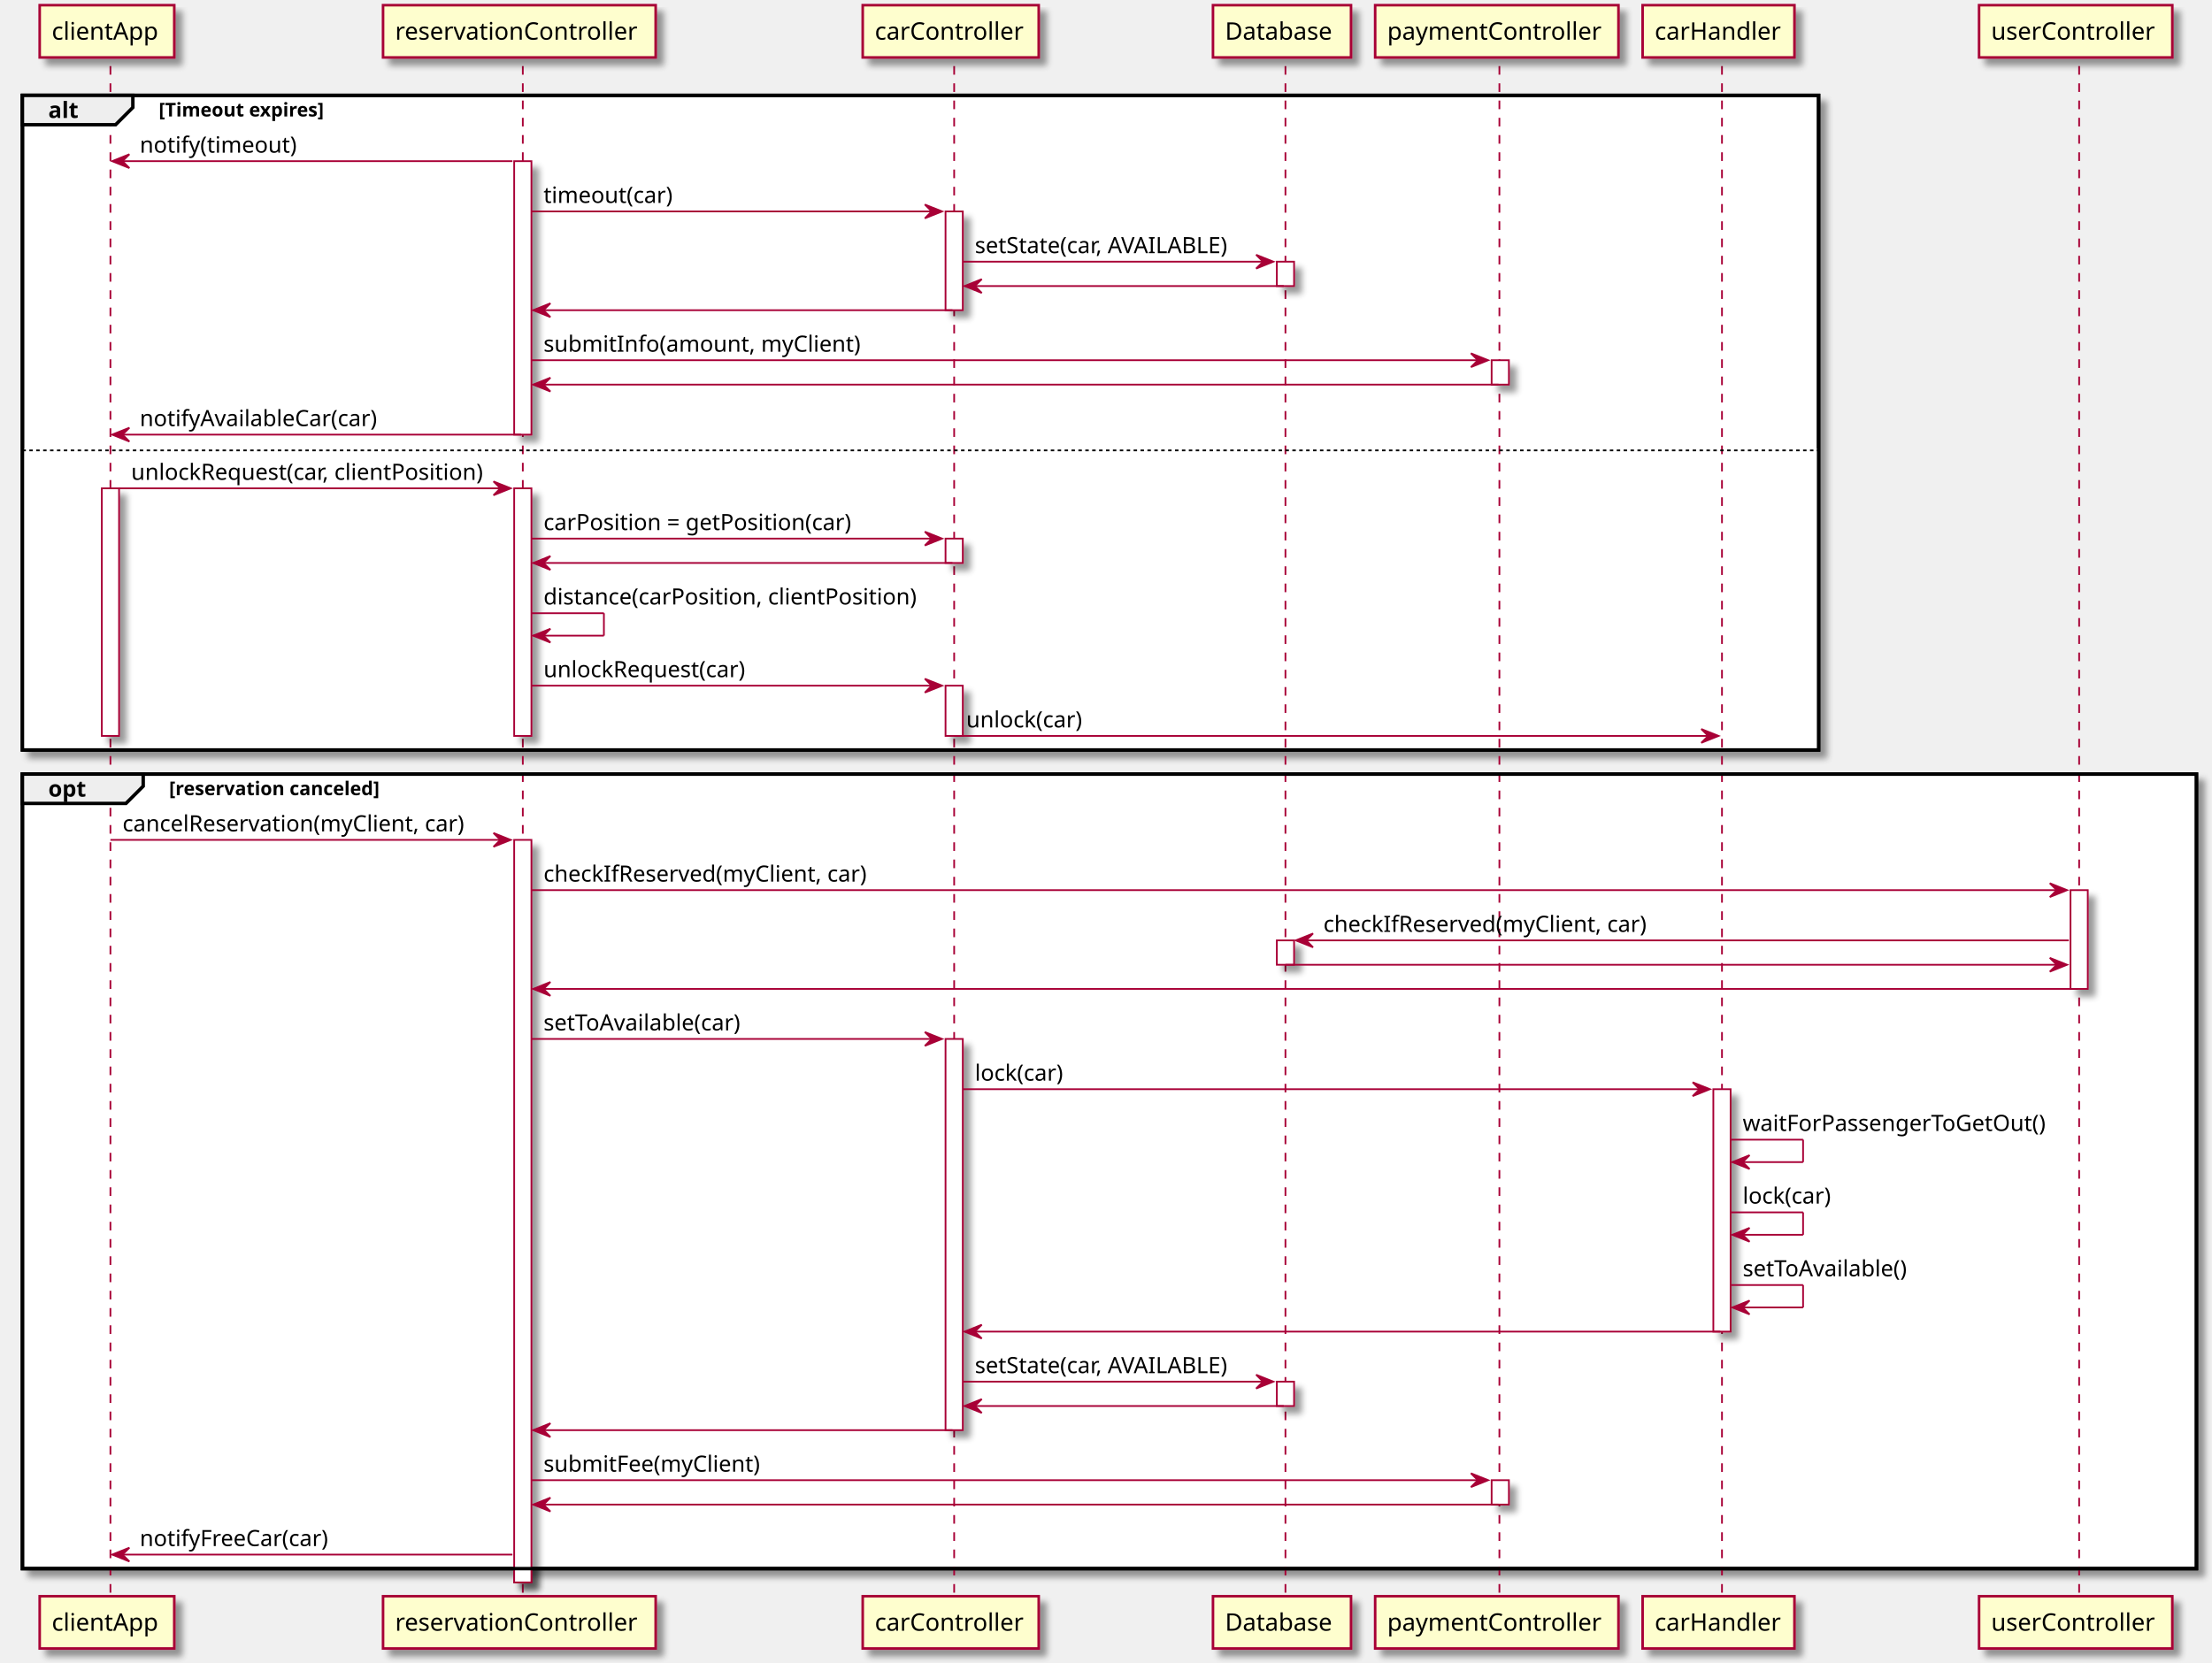
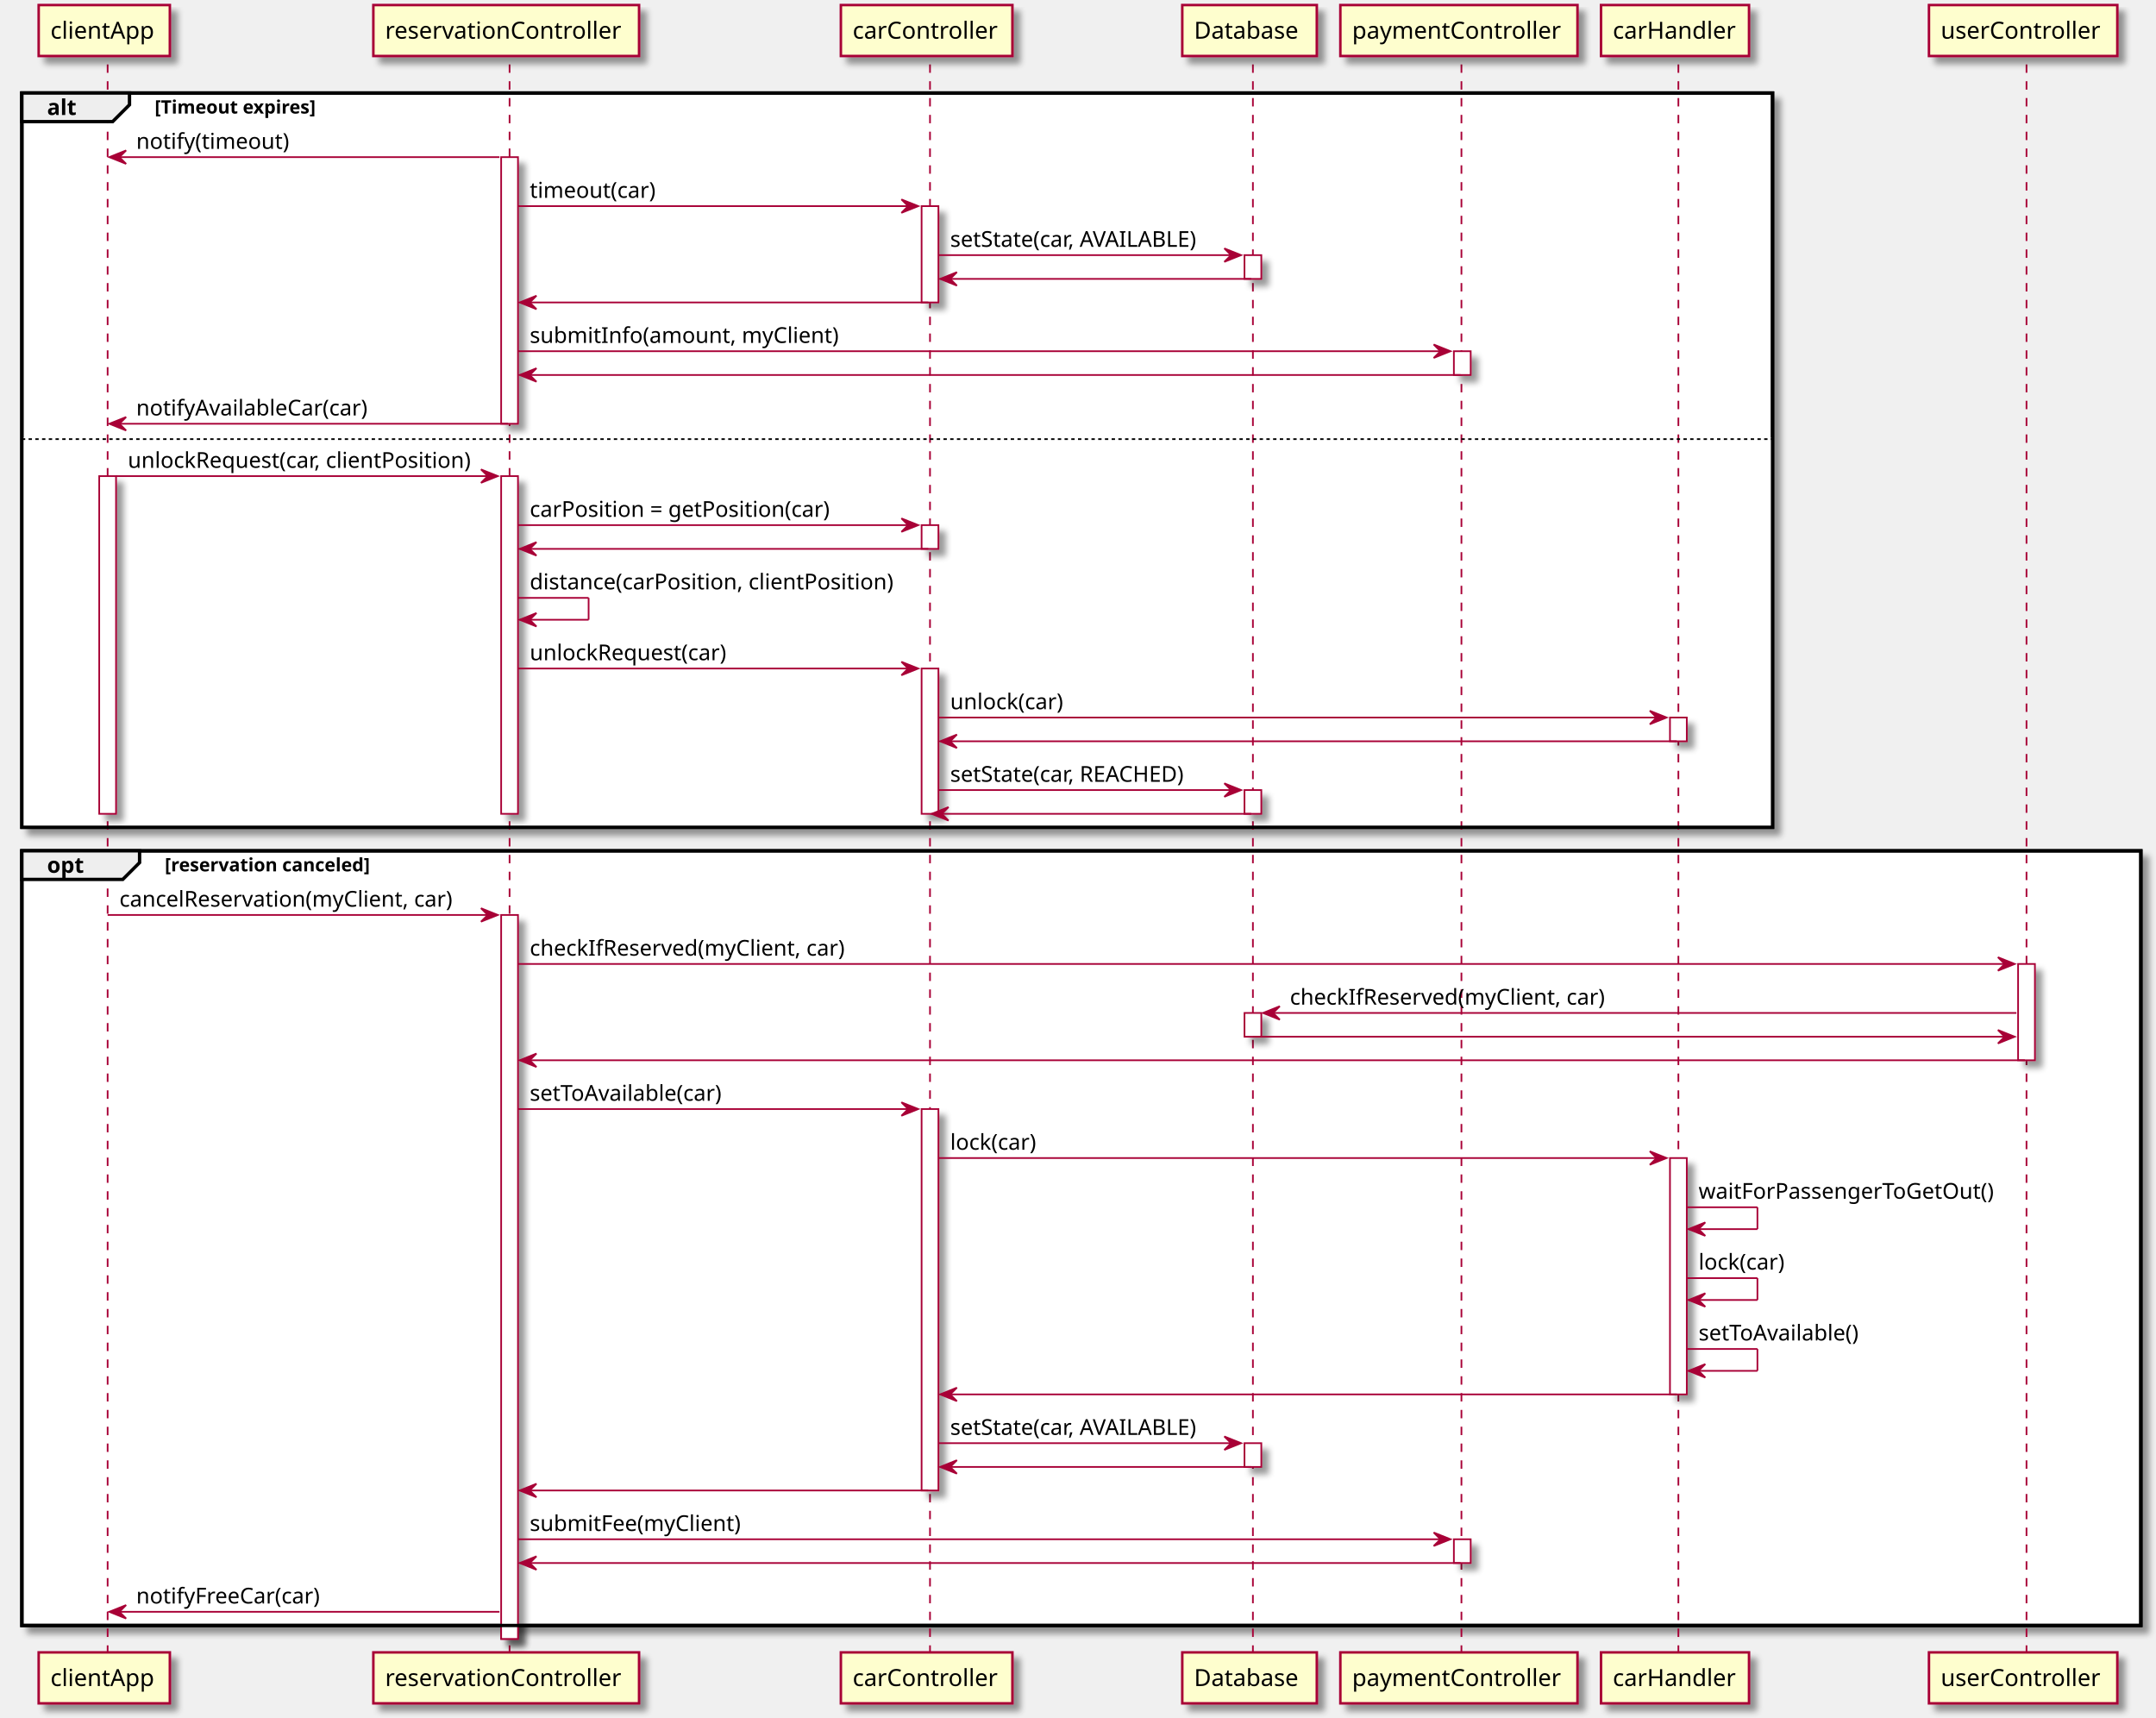
- <svg xmlns="http://www.w3.org/2000/svg" contentScriptType="application/ecmascript" contentStyleType="text/css" height="964px" preserveAspectRatio="none" style="width:1282px;height:964px;" version="1.1" viewBox="0 0 1282 964" width="1282px" zoomAndPan="magnify">
+ <svg xmlns="http://www.w3.org/2000/svg" contentScriptType="application/ecmascript" contentStyleType="text/css" height="1021px" preserveAspectRatio="none" style="width:1282px;height:1021px;" version="1.1" viewBox="0 0 1282 1021" width="1282px" zoomAndPan="magnify">
  <defs>
-     <filter height="300%" id="fhtspw6" width="300%" x="-1" y="-1">
+     <filter height="300%" id="fdsfwbd" width="300%" x="-1" y="-1">
      <feGaussianBlur result="blurOut" stdDeviation="2.0" />
      <feColorMatrix in="blurOut" result="blurOut2" type="matrix" values="0 0 0 0 0 0 0 0 0 0 0 0 0 0 0 0 0 0 .4 0" />
      <feOffset dx="4.0" dy="4.0" in="blurOut2" result="blurOut3" />
      <feBlend in="SourceGraphic" in2="blurOut3" mode="normal" />
    </filter>
  </defs>
  <g>
-     <rect fill="#FFFFFF" filter="url(#fhtspw6)" height="143.531" style="stroke: #A80036; stroke-width: 1.0;" width="10" x="59" y="283.094" />
-     <rect fill="#FFFFFF" filter="url(#fhtspw6)" height="158.531" style="stroke: #A80036; stroke-width: 1.0;" width="10" x="298" y="93.43" />
-     <rect fill="#FFFFFF" filter="url(#fhtspw6)" height="143.531" style="stroke: #A80036; stroke-width: 1.0;" width="10" x="298" y="283.094" />
-     <rect fill="#FFFFFF" filter="url(#fhtspw6)" height="430.461" style="stroke: #A80036; stroke-width: 1.0;" width="10" x="298" y="486.891" />
-     <rect fill="#FFFFFF" filter="url(#fhtspw6)" height="57.266" style="stroke: #A80036; stroke-width: 1.0;" width="10" x="548" y="122.562" />
-     <rect fill="#FFFFFF" filter="url(#fhtspw6)" height="14.133" style="stroke: #A80036; stroke-width: 1.0;" width="10" x="548" y="312.227" />
-     <rect fill="#FFFFFF" filter="url(#fhtspw6)" height="29.133" style="stroke: #A80036; stroke-width: 1.0;" width="10" x="548" y="397.492" />
-     <rect fill="#FFFFFF" filter="url(#fhtspw6)" height="226.797" style="stroke: #A80036; stroke-width: 1.0;" width="10" x="548" y="602.289" />
-     <rect fill="#FFFFFF" filter="url(#fhtspw6)" height="14.133" style="stroke: #A80036; stroke-width: 1.0;" width="10" x="740" y="151.695" />
-     <rect fill="#FFFFFF" filter="url(#fhtspw6)" height="14.133" style="stroke: #A80036; stroke-width: 1.0;" width="10" x="740" y="545.156" />
-     <rect fill="#FFFFFF" filter="url(#fhtspw6)" height="14.133" style="stroke: #A80036; stroke-width: 1.0;" width="10" x="740" y="800.953" />
-     <rect fill="#FFFFFF" filter="url(#fhtspw6)" height="14.133" style="stroke: #A80036; stroke-width: 1.0;" width="10" x="864.5" y="208.828" />
-     <rect fill="#FFFFFF" filter="url(#fhtspw6)" height="14.133" style="stroke: #A80036; stroke-width: 1.0;" width="10" x="864.5" y="858.086" />
-     <rect fill="#FFFFFF" filter="url(#fhtspw6)" height="140.531" style="stroke: #A80036; stroke-width: 1.0;" width="10" x="993" y="631.422" />
-     <rect fill="#FFFFFF" filter="url(#fhtspw6)" height="57.266" style="stroke: #A80036; stroke-width: 1.0;" width="10" x="1200" y="516.023" />
-     <rect fill="#FFFFFF" filter="url(#fhtspw6)" height="379.461" style="stroke: #000000; stroke-width: 2.0;" width="1041" x="13" y="55.297" />
-     <rect fill="#FFFFFF" height="174.664" style="stroke: none; stroke-width: 1.0;" width="1041" x="13" y="260.094" />
-     <rect fill="#FFFFFF" filter="url(#fhtspw6)" height="460.594" style="stroke: #000000; stroke-width: 2.0;" width="1260" x="13" y="448.758" />
-     <line style="stroke: #A80036; stroke-width: 1.0; stroke-dasharray: 5.0,5.0;" x1="64" x2="64" y1="38.297" y2="926.352" />
-     <line style="stroke: #A80036; stroke-width: 1.0; stroke-dasharray: 5.0,5.0;" x1="303" x2="303" y1="38.297" y2="926.352" />
-     <line style="stroke: #A80036; stroke-width: 1.0; stroke-dasharray: 5.0,5.0;" x1="553" x2="553" y1="38.297" y2="926.352" />
-     <line style="stroke: #A80036; stroke-width: 1.0; stroke-dasharray: 5.0,5.0;" x1="745" x2="745" y1="38.297" y2="926.352" />
-     <line style="stroke: #A80036; stroke-width: 1.0; stroke-dasharray: 5.0,5.0;" x1="869" x2="869" y1="38.297" y2="926.352" />
-     <line style="stroke: #A80036; stroke-width: 1.0; stroke-dasharray: 5.0,5.0;" x1="998" x2="998" y1="38.297" y2="926.352" />
-     <line style="stroke: #A80036; stroke-width: 1.0; stroke-dasharray: 5.0,5.0;" x1="1205" x2="1205" y1="38.297" y2="926.352" />
-     <rect fill="#FEFECE" filter="url(#fhtspw6)" height="30.297" style="stroke: #A80036; stroke-width: 1.5;" width="78" x="23" y="3" />
+     <rect fill="#FFFFFF" filter="url(#fdsfwbd)" height="200.797" style="stroke: #A80036; stroke-width: 1.0;" width="10" x="59" y="283.094" />
+     <rect fill="#FFFFFF" filter="url(#fdsfwbd)" height="158.531" style="stroke: #A80036; stroke-width: 1.0;" width="10" x="298" y="93.43" />
+     <rect fill="#FFFFFF" filter="url(#fdsfwbd)" height="200.797" style="stroke: #A80036; stroke-width: 1.0;" width="10" x="298" y="283.094" />
+     <rect fill="#FFFFFF" filter="url(#fdsfwbd)" height="430.461" style="stroke: #A80036; stroke-width: 1.0;" width="10" x="298" y="544.023" />
+     <rect fill="#FFFFFF" filter="url(#fdsfwbd)" height="57.266" style="stroke: #A80036; stroke-width: 1.0;" width="10" x="548" y="122.562" />
+     <rect fill="#FFFFFF" filter="url(#fdsfwbd)" height="14.133" style="stroke: #A80036; stroke-width: 1.0;" width="10" x="548" y="312.227" />
+     <rect fill="#FFFFFF" filter="url(#fdsfwbd)" height="86.398" style="stroke: #A80036; stroke-width: 1.0;" width="10" x="548" y="397.492" />
+     <rect fill="#FFFFFF" filter="url(#fdsfwbd)" height="226.797" style="stroke: #A80036; stroke-width: 1.0;" width="10" x="548" y="659.422" />
+     <rect fill="#FFFFFF" filter="url(#fdsfwbd)" height="14.133" style="stroke: #A80036; stroke-width: 1.0;" width="10" x="740" y="151.695" />
+     <rect fill="#FFFFFF" filter="url(#fdsfwbd)" height="14.133" style="stroke: #A80036; stroke-width: 1.0;" width="10" x="740" y="469.758" />
+     <rect fill="#FFFFFF" filter="url(#fdsfwbd)" height="14.133" style="stroke: #A80036; stroke-width: 1.0;" width="10" x="740" y="602.289" />
+     <rect fill="#FFFFFF" filter="url(#fdsfwbd)" height="14.133" style="stroke: #A80036; stroke-width: 1.0;" width="10" x="740" y="858.086" />
+     <rect fill="#FFFFFF" filter="url(#fdsfwbd)" height="14.133" style="stroke: #A80036; stroke-width: 1.0;" width="10" x="864.5" y="208.828" />
+     <rect fill="#FFFFFF" filter="url(#fdsfwbd)" height="14.133" style="stroke: #A80036; stroke-width: 1.0;" width="10" x="864.5" y="915.219" />
+     <rect fill="#FFFFFF" filter="url(#fdsfwbd)" height="14.133" style="stroke: #A80036; stroke-width: 1.0;" width="10" x="993" y="426.625" />
+     <rect fill="#FFFFFF" filter="url(#fdsfwbd)" height="140.531" style="stroke: #A80036; stroke-width: 1.0;" width="10" x="993" y="688.555" />
+     <rect fill="#FFFFFF" filter="url(#fdsfwbd)" height="57.266" style="stroke: #A80036; stroke-width: 1.0;" width="10" x="1200" y="573.156" />
+     <rect fill="#FFFFFF" filter="url(#fdsfwbd)" height="436.594" style="stroke: #000000; stroke-width: 2.0;" width="1041" x="13" y="55.297" />
+     <rect fill="#FFFFFF" height="231.797" style="stroke: none; stroke-width: 1.0;" width="1041" x="13" y="260.094" />
+     <rect fill="#FFFFFF" filter="url(#fdsfwbd)" height="460.594" style="stroke: #000000; stroke-width: 2.0;" width="1260" x="13" y="505.891" />
+     <line style="stroke: #A80036; stroke-width: 1.0; stroke-dasharray: 5.0,5.0;" x1="64" x2="64" y1="38.297" y2="983.484" />
+     <line style="stroke: #A80036; stroke-width: 1.0; stroke-dasharray: 5.0,5.0;" x1="303" x2="303" y1="38.297" y2="983.484" />
+     <line style="stroke: #A80036; stroke-width: 1.0; stroke-dasharray: 5.0,5.0;" x1="553" x2="553" y1="38.297" y2="983.484" />
+     <line style="stroke: #A80036; stroke-width: 1.0; stroke-dasharray: 5.0,5.0;" x1="745" x2="745" y1="38.297" y2="983.484" />
+     <line style="stroke: #A80036; stroke-width: 1.0; stroke-dasharray: 5.0,5.0;" x1="869" x2="869" y1="38.297" y2="983.484" />
+     <line style="stroke: #A80036; stroke-width: 1.0; stroke-dasharray: 5.0,5.0;" x1="998" x2="998" y1="38.297" y2="983.484" />
+     <line style="stroke: #A80036; stroke-width: 1.0; stroke-dasharray: 5.0,5.0;" x1="1205" x2="1205" y1="38.297" y2="983.484" />
+     <rect fill="#FEFECE" filter="url(#fdsfwbd)" height="30.297" style="stroke: #A80036; stroke-width: 1.5;" width="78" x="23" y="3" />
    <text fill="#000000" font-family="sans-serif" font-size="14" lengthAdjust="spacingAndGlyphs" textLength="64" x="30" y="22.995">clientApp</text>
-     <rect fill="#FEFECE" filter="url(#fhtspw6)" height="30.297" style="stroke: #A80036; stroke-width: 1.5;" width="78" x="23" y="925.352" />
-     <text fill="#000000" font-family="sans-serif" font-size="14" lengthAdjust="spacingAndGlyphs" textLength="64" x="30" y="945.347">clientApp</text>
-     <rect fill="#FEFECE" filter="url(#fhtspw6)" height="30.297" style="stroke: #A80036; stroke-width: 1.5;" width="158" x="222" y="3" />
+     <rect fill="#FEFECE" filter="url(#fdsfwbd)" height="30.297" style="stroke: #A80036; stroke-width: 1.5;" width="78" x="23" y="982.484" />
+     <text fill="#000000" font-family="sans-serif" font-size="14" lengthAdjust="spacingAndGlyphs" textLength="64" x="30" y="1002.48">clientApp</text>
+     <rect fill="#FEFECE" filter="url(#fdsfwbd)" height="30.297" style="stroke: #A80036; stroke-width: 1.5;" width="158" x="222" y="3" />
    <text fill="#000000" font-family="sans-serif" font-size="14" lengthAdjust="spacingAndGlyphs" textLength="144" x="229" y="22.995">reservationController</text>
-     <rect fill="#FEFECE" filter="url(#fhtspw6)" height="30.297" style="stroke: #A80036; stroke-width: 1.5;" width="158" x="222" y="925.352" />
-     <text fill="#000000" font-family="sans-serif" font-size="14" lengthAdjust="spacingAndGlyphs" textLength="144" x="229" y="945.347">reservationController</text>
-     <rect fill="#FEFECE" filter="url(#fhtspw6)" height="30.297" style="stroke: #A80036; stroke-width: 1.5;" width="102" x="500" y="3" />
+     <rect fill="#FEFECE" filter="url(#fdsfwbd)" height="30.297" style="stroke: #A80036; stroke-width: 1.5;" width="158" x="222" y="982.484" />
+     <text fill="#000000" font-family="sans-serif" font-size="14" lengthAdjust="spacingAndGlyphs" textLength="144" x="229" y="1002.48">reservationController</text>
+     <rect fill="#FEFECE" filter="url(#fdsfwbd)" height="30.297" style="stroke: #A80036; stroke-width: 1.5;" width="102" x="500" y="3" />
    <text fill="#000000" font-family="sans-serif" font-size="14" lengthAdjust="spacingAndGlyphs" textLength="88" x="507" y="22.995">carController</text>
-     <rect fill="#FEFECE" filter="url(#fhtspw6)" height="30.297" style="stroke: #A80036; stroke-width: 1.5;" width="102" x="500" y="925.352" />
-     <text fill="#000000" font-family="sans-serif" font-size="14" lengthAdjust="spacingAndGlyphs" textLength="88" x="507" y="945.347">carController</text>
-     <rect fill="#FEFECE" filter="url(#fhtspw6)" height="30.297" style="stroke: #A80036; stroke-width: 1.5;" width="80" x="703" y="3" />
+     <rect fill="#FEFECE" filter="url(#fdsfwbd)" height="30.297" style="stroke: #A80036; stroke-width: 1.5;" width="102" x="500" y="982.484" />
+     <text fill="#000000" font-family="sans-serif" font-size="14" lengthAdjust="spacingAndGlyphs" textLength="88" x="507" y="1002.48">carController</text>
+     <rect fill="#FEFECE" filter="url(#fdsfwbd)" height="30.297" style="stroke: #A80036; stroke-width: 1.5;" width="80" x="703" y="3" />
    <text fill="#000000" font-family="sans-serif" font-size="14" lengthAdjust="spacingAndGlyphs" textLength="66" x="710" y="22.995">Database</text>
-     <rect fill="#FEFECE" filter="url(#fhtspw6)" height="30.297" style="stroke: #A80036; stroke-width: 1.5;" width="80" x="703" y="925.352" />
-     <text fill="#000000" font-family="sans-serif" font-size="14" lengthAdjust="spacingAndGlyphs" textLength="66" x="710" y="945.347">Database</text>
-     <rect fill="#FEFECE" filter="url(#fhtspw6)" height="30.297" style="stroke: #A80036; stroke-width: 1.5;" width="141" x="797" y="3" />
+     <rect fill="#FEFECE" filter="url(#fdsfwbd)" height="30.297" style="stroke: #A80036; stroke-width: 1.5;" width="80" x="703" y="982.484" />
+     <text fill="#000000" font-family="sans-serif" font-size="14" lengthAdjust="spacingAndGlyphs" textLength="66" x="710" y="1002.48">Database</text>
+     <rect fill="#FEFECE" filter="url(#fdsfwbd)" height="30.297" style="stroke: #A80036; stroke-width: 1.5;" width="141" x="797" y="3" />
    <text fill="#000000" font-family="sans-serif" font-size="14" lengthAdjust="spacingAndGlyphs" textLength="127" x="804" y="22.995">paymentController</text>
-     <rect fill="#FEFECE" filter="url(#fhtspw6)" height="30.297" style="stroke: #A80036; stroke-width: 1.5;" width="141" x="797" y="925.352" />
-     <text fill="#000000" font-family="sans-serif" font-size="14" lengthAdjust="spacingAndGlyphs" textLength="127" x="804" y="945.347">paymentController</text>
-     <rect fill="#FEFECE" filter="url(#fhtspw6)" height="30.297" style="stroke: #A80036; stroke-width: 1.5;" width="88" x="952" y="3" />
+     <rect fill="#FEFECE" filter="url(#fdsfwbd)" height="30.297" style="stroke: #A80036; stroke-width: 1.5;" width="141" x="797" y="982.484" />
+     <text fill="#000000" font-family="sans-serif" font-size="14" lengthAdjust="spacingAndGlyphs" textLength="127" x="804" y="1002.48">paymentController</text>
+     <rect fill="#FEFECE" filter="url(#fdsfwbd)" height="30.297" style="stroke: #A80036; stroke-width: 1.5;" width="88" x="952" y="3" />
    <text fill="#000000" font-family="sans-serif" font-size="14" lengthAdjust="spacingAndGlyphs" textLength="74" x="959" y="22.995">carHandler</text>
-     <rect fill="#FEFECE" filter="url(#fhtspw6)" height="30.297" style="stroke: #A80036; stroke-width: 1.5;" width="88" x="952" y="925.352" />
-     <text fill="#000000" font-family="sans-serif" font-size="14" lengthAdjust="spacingAndGlyphs" textLength="74" x="959" y="945.347">carHandler</text>
-     <rect fill="#FEFECE" filter="url(#fhtspw6)" height="30.297" style="stroke: #A80036; stroke-width: 1.5;" width="112" x="1147" y="3" />
+     <rect fill="#FEFECE" filter="url(#fdsfwbd)" height="30.297" style="stroke: #A80036; stroke-width: 1.5;" width="88" x="952" y="982.484" />
+     <text fill="#000000" font-family="sans-serif" font-size="14" lengthAdjust="spacingAndGlyphs" textLength="74" x="959" y="1002.48">carHandler</text>
+     <rect fill="#FEFECE" filter="url(#fdsfwbd)" height="30.297" style="stroke: #A80036; stroke-width: 1.5;" width="112" x="1147" y="3" />
    <text fill="#000000" font-family="sans-serif" font-size="14" lengthAdjust="spacingAndGlyphs" textLength="98" x="1154" y="22.995">userController</text>
-     <rect fill="#FEFECE" filter="url(#fhtspw6)" height="30.297" style="stroke: #A80036; stroke-width: 1.5;" width="112" x="1147" y="925.352" />
-     <text fill="#000000" font-family="sans-serif" font-size="14" lengthAdjust="spacingAndGlyphs" textLength="98" x="1154" y="945.347">userController</text>
-     <rect fill="#FFFFFF" filter="url(#fhtspw6)" height="143.531" style="stroke: #A80036; stroke-width: 1.0;" width="10" x="59" y="283.094" />
-     <rect fill="#FFFFFF" filter="url(#fhtspw6)" height="158.531" style="stroke: #A80036; stroke-width: 1.0;" width="10" x="298" y="93.43" />
-     <rect fill="#FFFFFF" filter="url(#fhtspw6)" height="143.531" style="stroke: #A80036; stroke-width: 1.0;" width="10" x="298" y="283.094" />
-     <rect fill="#FFFFFF" filter="url(#fhtspw6)" height="430.461" style="stroke: #A80036; stroke-width: 1.0;" width="10" x="298" y="486.891" />
-     <rect fill="#FFFFFF" filter="url(#fhtspw6)" height="57.266" style="stroke: #A80036; stroke-width: 1.0;" width="10" x="548" y="122.562" />
-     <rect fill="#FFFFFF" filter="url(#fhtspw6)" height="14.133" style="stroke: #A80036; stroke-width: 1.0;" width="10" x="548" y="312.227" />
-     <rect fill="#FFFFFF" filter="url(#fhtspw6)" height="29.133" style="stroke: #A80036; stroke-width: 1.0;" width="10" x="548" y="397.492" />
-     <rect fill="#FFFFFF" filter="url(#fhtspw6)" height="226.797" style="stroke: #A80036; stroke-width: 1.0;" width="10" x="548" y="602.289" />
-     <rect fill="#FFFFFF" filter="url(#fhtspw6)" height="14.133" style="stroke: #A80036; stroke-width: 1.0;" width="10" x="740" y="151.695" />
-     <rect fill="#FFFFFF" filter="url(#fhtspw6)" height="14.133" style="stroke: #A80036; stroke-width: 1.0;" width="10" x="740" y="545.156" />
-     <rect fill="#FFFFFF" filter="url(#fhtspw6)" height="14.133" style="stroke: #A80036; stroke-width: 1.0;" width="10" x="740" y="800.953" />
-     <rect fill="#FFFFFF" filter="url(#fhtspw6)" height="14.133" style="stroke: #A80036; stroke-width: 1.0;" width="10" x="864.5" y="208.828" />
-     <rect fill="#FFFFFF" filter="url(#fhtspw6)" height="14.133" style="stroke: #A80036; stroke-width: 1.0;" width="10" x="864.5" y="858.086" />
-     <rect fill="#FFFFFF" filter="url(#fhtspw6)" height="140.531" style="stroke: #A80036; stroke-width: 1.0;" width="10" x="993" y="631.422" />
-     <rect fill="#FFFFFF" filter="url(#fhtspw6)" height="57.266" style="stroke: #A80036; stroke-width: 1.0;" width="10" x="1200" y="516.023" />
-     <rect fill="none" height="379.461" style="stroke: #000000; stroke-width: 2.0;" width="1041" x="13" y="55.297" />
+     <rect fill="#FEFECE" filter="url(#fdsfwbd)" height="30.297" style="stroke: #A80036; stroke-width: 1.5;" width="112" x="1147" y="982.484" />
+     <text fill="#000000" font-family="sans-serif" font-size="14" lengthAdjust="spacingAndGlyphs" textLength="98" x="1154" y="1002.48">userController</text>
+     <rect fill="#FFFFFF" filter="url(#fdsfwbd)" height="200.797" style="stroke: #A80036; stroke-width: 1.0;" width="10" x="59" y="283.094" />
+     <rect fill="#FFFFFF" filter="url(#fdsfwbd)" height="158.531" style="stroke: #A80036; stroke-width: 1.0;" width="10" x="298" y="93.43" />
+     <rect fill="#FFFFFF" filter="url(#fdsfwbd)" height="200.797" style="stroke: #A80036; stroke-width: 1.0;" width="10" x="298" y="283.094" />
+     <rect fill="#FFFFFF" filter="url(#fdsfwbd)" height="430.461" style="stroke: #A80036; stroke-width: 1.0;" width="10" x="298" y="544.023" />
+     <rect fill="#FFFFFF" filter="url(#fdsfwbd)" height="57.266" style="stroke: #A80036; stroke-width: 1.0;" width="10" x="548" y="122.562" />
+     <rect fill="#FFFFFF" filter="url(#fdsfwbd)" height="14.133" style="stroke: #A80036; stroke-width: 1.0;" width="10" x="548" y="312.227" />
+     <rect fill="#FFFFFF" filter="url(#fdsfwbd)" height="86.398" style="stroke: #A80036; stroke-width: 1.0;" width="10" x="548" y="397.492" />
+     <rect fill="#FFFFFF" filter="url(#fdsfwbd)" height="226.797" style="stroke: #A80036; stroke-width: 1.0;" width="10" x="548" y="659.422" />
+     <rect fill="#FFFFFF" filter="url(#fdsfwbd)" height="14.133" style="stroke: #A80036; stroke-width: 1.0;" width="10" x="740" y="151.695" />
+     <rect fill="#FFFFFF" filter="url(#fdsfwbd)" height="14.133" style="stroke: #A80036; stroke-width: 1.0;" width="10" x="740" y="469.758" />
+     <rect fill="#FFFFFF" filter="url(#fdsfwbd)" height="14.133" style="stroke: #A80036; stroke-width: 1.0;" width="10" x="740" y="602.289" />
+     <rect fill="#FFFFFF" filter="url(#fdsfwbd)" height="14.133" style="stroke: #A80036; stroke-width: 1.0;" width="10" x="740" y="858.086" />
+     <rect fill="#FFFFFF" filter="url(#fdsfwbd)" height="14.133" style="stroke: #A80036; stroke-width: 1.0;" width="10" x="864.5" y="208.828" />
+     <rect fill="#FFFFFF" filter="url(#fdsfwbd)" height="14.133" style="stroke: #A80036; stroke-width: 1.0;" width="10" x="864.5" y="915.219" />
+     <rect fill="#FFFFFF" filter="url(#fdsfwbd)" height="14.133" style="stroke: #A80036; stroke-width: 1.0;" width="10" x="993" y="426.625" />
+     <rect fill="#FFFFFF" filter="url(#fdsfwbd)" height="140.531" style="stroke: #A80036; stroke-width: 1.0;" width="10" x="993" y="688.555" />
+     <rect fill="#FFFFFF" filter="url(#fdsfwbd)" height="57.266" style="stroke: #A80036; stroke-width: 1.0;" width="10" x="1200" y="573.156" />
+     <rect fill="none" height="436.594" style="stroke: #000000; stroke-width: 2.0;" width="1041" x="13" y="55.297" />
    <polygon fill="#EEEEEE" points="13,55.297,77,55.297,77,62.297,67,72.297,13,72.297,13,55.297" style="stroke: #000000; stroke-width: 2.0;" />
    <text fill="#000000" font-family="sans-serif" font-size="13" font-weight="bold" lengthAdjust="spacingAndGlyphs" textLength="19" x="28" y="68.364">alt</text>
    <text fill="#000000" font-family="sans-serif" font-size="11" font-weight="bold" lengthAdjust="spacingAndGlyphs" textLength="113" x="92" y="67.507">[Timeout expires]</text>
    <polygon fill="#A80036" points="75,89.43,65,93.43,75,97.43,71,93.43" style="stroke: #A80036; stroke-width: 1.0;" />
    <line style="stroke: #A80036; stroke-width: 1.0;" x1="69" x2="297" y1="93.43" y2="93.43" />
    <text fill="#000000" font-family="sans-serif" font-size="13" lengthAdjust="spacingAndGlyphs" textLength="95" x="81" y="88.497">notify(timeout)</text>
    <polygon fill="#A80036" points="536,118.562,546,122.562,536,126.562,540,122.562" style="stroke: #A80036; stroke-width: 1.0;" />
    <line style="stroke: #A80036; stroke-width: 1.0;" x1="308" x2="542" y1="122.562" y2="122.562" />
    <text fill="#000000" font-family="sans-serif" font-size="13" lengthAdjust="spacingAndGlyphs" textLength="80" x="315" y="117.629">timeout(car)</text>
    <polygon fill="#A80036" points="728,147.695,738,151.695,728,155.695,732,151.695" style="stroke: #A80036; stroke-width: 1.0;" />
    <line style="stroke: #A80036; stroke-width: 1.0;" x1="558" x2="734" y1="151.695" y2="151.695" />
    <text fill="#000000" font-family="sans-serif" font-size="13" lengthAdjust="spacingAndGlyphs" textLength="163" x="565" y="146.762">setState(car, AVAILABLE)</text>
    <polygon fill="#A80036" points="569,161.828,559,165.828,569,169.828,565,165.828" style="stroke: #A80036; stroke-width: 1.0;" />
    <line style="stroke: #A80036; stroke-width: 1.0;" x1="563" x2="744" y1="165.828" y2="165.828" />
    <polygon fill="#A80036" points="319,175.828,309,179.828,319,183.828,315,179.828" style="stroke: #A80036; stroke-width: 1.0;" />
    <line style="stroke: #A80036; stroke-width: 1.0;" x1="313" x2="552" y1="179.828" y2="179.828" />
    <polygon fill="#A80036" points="852.5,204.828,862.5,208.828,852.5,212.828,856.5,208.828" style="stroke: #A80036; stroke-width: 1.0;" />
    <line style="stroke: #A80036; stroke-width: 1.0;" x1="308" x2="858.5" y1="208.828" y2="208.828" />
    <text fill="#000000" font-family="sans-serif" font-size="13" lengthAdjust="spacingAndGlyphs" textLength="191" x="315" y="203.895">submitInfo(amount, myClient)</text>
    <polygon fill="#A80036" points="319,218.961,309,222.961,319,226.961,315,222.961" style="stroke: #A80036; stroke-width: 1.0;" />
    <line style="stroke: #A80036; stroke-width: 1.0;" x1="313" x2="868.5" y1="222.961" y2="222.961" />
    <polygon fill="#A80036" points="75,247.961,65,251.961,75,255.961,71,251.961" style="stroke: #A80036; stroke-width: 1.0;" />
    <line style="stroke: #A80036; stroke-width: 1.0;" x1="69" x2="302" y1="251.961" y2="251.961" />
    <text fill="#000000" font-family="sans-serif" font-size="13" lengthAdjust="spacingAndGlyphs" textLength="144" x="81" y="247.028">notifyAvailableCar(car)</text>
    <line style="stroke: #000000; stroke-width: 1.0; stroke-dasharray: 2.0,2.0;" x1="13" x2="1054" y1="261.094" y2="261.094" />
    <polygon fill="#A80036" points="286,279.094,296,283.094,286,287.094,290,283.094" style="stroke: #A80036; stroke-width: 1.0;" />
    <line style="stroke: #A80036; stroke-width: 1.0;" x1="69" x2="292" y1="283.094" y2="283.094" />
    <text fill="#000000" font-family="sans-serif" font-size="13" lengthAdjust="spacingAndGlyphs" textLength="215" x="76" y="278.161">unlockRequest(car, clientPosition)</text>
    <polygon fill="#A80036" points="536,308.227,546,312.227,536,316.227,540,312.227" style="stroke: #A80036; stroke-width: 1.0;" />
    <line style="stroke: #A80036; stroke-width: 1.0;" x1="308" x2="542" y1="312.227" y2="312.227" />
    <text fill="#000000" font-family="sans-serif" font-size="13" lengthAdjust="spacingAndGlyphs" textLength="190" x="315" y="307.293">carPosition = getPosition(car)</text>
    <polygon fill="#A80036" points="319,322.359,309,326.359,319,330.359,315,326.359" style="stroke: #A80036; stroke-width: 1.0;" />
    <line style="stroke: #A80036; stroke-width: 1.0;" x1="313" x2="552" y1="326.359" y2="326.359" />
    <line style="stroke: #A80036; stroke-width: 1.0;" x1="308" x2="350" y1="355.492" y2="355.492" />
    <line style="stroke: #A80036; stroke-width: 1.0;" x1="350" x2="350" y1="355.492" y2="368.492" />
    <line style="stroke: #A80036; stroke-width: 1.0;" x1="309" x2="350" y1="368.492" y2="368.492" />
    <polygon fill="#A80036" points="319,364.492,309,368.492,319,372.492,315,368.492" style="stroke: #A80036; stroke-width: 1.0;" />
    <text fill="#000000" font-family="sans-serif" font-size="13" lengthAdjust="spacingAndGlyphs" textLength="226" x="315" y="350.426">distance(carPosition, clientPosition)</text>
    <polygon fill="#A80036" points="536,393.492,546,397.492,536,401.492,540,397.492" style="stroke: #A80036; stroke-width: 1.0;" />
    <line style="stroke: #A80036; stroke-width: 1.0;" x1="308" x2="542" y1="397.492" y2="397.492" />
    <text fill="#000000" font-family="sans-serif" font-size="13" lengthAdjust="spacingAndGlyphs" textLength="123" x="315" y="392.559">unlockRequest(car)</text>
-     <polygon fill="#A80036" points="986,422.625,996,426.625,986,430.625,990,426.625" style="stroke: #A80036; stroke-width: 1.0;" />
-     <line style="stroke: #A80036; stroke-width: 1.0;" x1="553" x2="992" y1="426.625" y2="426.625" />
-     <text fill="#000000" font-family="sans-serif" font-size="13" lengthAdjust="spacingAndGlyphs" textLength="71" x="560" y="421.692">unlock(car)</text>
-     <rect fill="none" height="460.594" style="stroke: #000000; stroke-width: 2.0;" width="1260" x="13" y="448.758" />
-     <polygon fill="#EEEEEE" points="13,448.758,83,448.758,83,455.758,73,465.758,13,465.758,13,448.758" style="stroke: #000000; stroke-width: 2.0;" />
-     <text fill="#000000" font-family="sans-serif" font-size="13" font-weight="bold" lengthAdjust="spacingAndGlyphs" textLength="25" x="28" y="461.825">opt</text>
-     <text fill="#000000" font-family="sans-serif" font-size="11" font-weight="bold" lengthAdjust="spacingAndGlyphs" textLength="145" x="98" y="460.968">[reservation canceled]</text>
-     <polygon fill="#A80036" points="286,482.891,296,486.891,286,490.891,290,486.891" style="stroke: #A80036; stroke-width: 1.0;" />
-     <line style="stroke: #A80036; stroke-width: 1.0;" x1="64" x2="292" y1="486.891" y2="486.891" />
-     <text fill="#000000" font-family="sans-serif" font-size="13" lengthAdjust="spacingAndGlyphs" textLength="210" x="71" y="481.957">cancelReservation(myClient, car)</text>
-     <polygon fill="#A80036" points="1188,512.023,1198,516.023,1188,520.023,1192,516.023" style="stroke: #A80036; stroke-width: 1.0;" />
-     <line style="stroke: #A80036; stroke-width: 1.0;" x1="308" x2="1194" y1="516.023" y2="516.023" />
-     <text fill="#000000" font-family="sans-serif" font-size="13" lengthAdjust="spacingAndGlyphs" textLength="197" x="315" y="511.09">checkIfReserved(myClient, car)</text>
-     <polygon fill="#A80036" points="761,541.156,751,545.156,761,549.156,757,545.156" style="stroke: #A80036; stroke-width: 1.0;" />
-     <line style="stroke: #A80036; stroke-width: 1.0;" x1="755" x2="1199" y1="545.156" y2="545.156" />
-     <text fill="#000000" font-family="sans-serif" font-size="13" lengthAdjust="spacingAndGlyphs" textLength="197" x="767" y="540.223">checkIfReserved(myClient, car)</text>
-     <polygon fill="#A80036" points="1188,555.289,1198,559.289,1188,563.289,1192,559.289" style="stroke: #A80036; stroke-width: 1.0;" />
-     <line style="stroke: #A80036; stroke-width: 1.0;" x1="745" x2="1194" y1="559.289" y2="559.289" />
-     <polygon fill="#A80036" points="319,569.289,309,573.289,319,577.289,315,573.289" style="stroke: #A80036; stroke-width: 1.0;" />
-     <line style="stroke: #A80036; stroke-width: 1.0;" x1="313" x2="1204" y1="573.289" y2="573.289" />
-     <polygon fill="#A80036" points="536,598.289,546,602.289,536,606.289,540,602.289" style="stroke: #A80036; stroke-width: 1.0;" />
-     <line style="stroke: #A80036; stroke-width: 1.0;" x1="308" x2="542" y1="602.289" y2="602.289" />
-     <text fill="#000000" font-family="sans-serif" font-size="13" lengthAdjust="spacingAndGlyphs" textLength="122" x="315" y="597.356">setToAvailable(car)</text>
-     <polygon fill="#A80036" points="981,627.422,991,631.422,981,635.422,985,631.422" style="stroke: #A80036; stroke-width: 1.0;" />
-     <line style="stroke: #A80036; stroke-width: 1.0;" x1="558" x2="987" y1="631.422" y2="631.422" />
-     <text fill="#000000" font-family="sans-serif" font-size="13" lengthAdjust="spacingAndGlyphs" textLength="55" x="565" y="626.489">lock(car)</text>
-     <line style="stroke: #A80036; stroke-width: 1.0;" x1="1003" x2="1045" y1="660.688" y2="660.688" />
-     <line style="stroke: #A80036; stroke-width: 1.0;" x1="1045" x2="1045" y1="660.688" y2="673.688" />
-     <line style="stroke: #A80036; stroke-width: 1.0;" x1="1004" x2="1045" y1="673.688" y2="673.688" />
-     <polygon fill="#A80036" points="1014,669.688,1004,673.688,1014,677.688,1010,673.688" style="stroke: #A80036; stroke-width: 1.0;" />
-     <text fill="#000000" font-family="sans-serif" font-size="13" lengthAdjust="spacingAndGlyphs" textLength="183" x="1010" y="655.622">waitForPassengerToGetOut()</text>
-     <line style="stroke: #A80036; stroke-width: 1.0;" x1="1003" x2="1045" y1="702.82" y2="702.82" />
-     <line style="stroke: #A80036; stroke-width: 1.0;" x1="1045" x2="1045" y1="702.82" y2="715.82" />
-     <line style="stroke: #A80036; stroke-width: 1.0;" x1="1004" x2="1045" y1="715.82" y2="715.82" />
-     <polygon fill="#A80036" points="1014,711.82,1004,715.82,1014,719.82,1010,715.82" style="stroke: #A80036; stroke-width: 1.0;" />
-     <text fill="#000000" font-family="sans-serif" font-size="13" lengthAdjust="spacingAndGlyphs" textLength="55" x="1010" y="697.754">lock(car)</text>
-     <line style="stroke: #A80036; stroke-width: 1.0;" x1="1003" x2="1045" y1="744.953" y2="744.953" />
-     <line style="stroke: #A80036; stroke-width: 1.0;" x1="1045" x2="1045" y1="744.953" y2="757.953" />
-     <line style="stroke: #A80036; stroke-width: 1.0;" x1="1004" x2="1045" y1="757.953" y2="757.953" />
-     <polygon fill="#A80036" points="1014,753.953,1004,757.953,1014,761.953,1010,757.953" style="stroke: #A80036; stroke-width: 1.0;" />
-     <text fill="#000000" font-family="sans-serif" font-size="13" lengthAdjust="spacingAndGlyphs" textLength="102" x="1010" y="739.887">setToAvailable()</text>
-     <polygon fill="#A80036" points="569,767.953,559,771.953,569,775.953,565,771.953" style="stroke: #A80036; stroke-width: 1.0;" />
-     <line style="stroke: #A80036; stroke-width: 1.0;" x1="563" x2="997" y1="771.953" y2="771.953" />
-     <polygon fill="#A80036" points="728,796.953,738,800.953,728,804.953,732,800.953" style="stroke: #A80036; stroke-width: 1.0;" />
-     <line style="stroke: #A80036; stroke-width: 1.0;" x1="558" x2="734" y1="800.953" y2="800.953" />
-     <text fill="#000000" font-family="sans-serif" font-size="13" lengthAdjust="spacingAndGlyphs" textLength="163" x="565" y="796.02">setState(car, AVAILABLE)</text>
-     <polygon fill="#A80036" points="569,811.086,559,815.086,569,819.086,565,815.086" style="stroke: #A80036; stroke-width: 1.0;" />
-     <line style="stroke: #A80036; stroke-width: 1.0;" x1="563" x2="744" y1="815.086" y2="815.086" />
-     <polygon fill="#A80036" points="319,825.086,309,829.086,319,833.086,315,829.086" style="stroke: #A80036; stroke-width: 1.0;" />
-     <line style="stroke: #A80036; stroke-width: 1.0;" x1="313" x2="552" y1="829.086" y2="829.086" />
-     <polygon fill="#A80036" points="852.5,854.086,862.5,858.086,852.5,862.086,856.5,858.086" style="stroke: #A80036; stroke-width: 1.0;" />
-     <line style="stroke: #A80036; stroke-width: 1.0;" x1="308" x2="858.5" y1="858.086" y2="858.086" />
-     <text fill="#000000" font-family="sans-serif" font-size="13" lengthAdjust="spacingAndGlyphs" textLength="133" x="315" y="853.153">submitFee(myClient)</text>
-     <polygon fill="#A80036" points="319,868.219,309,872.219,319,876.219,315,872.219" style="stroke: #A80036; stroke-width: 1.0;" />
-     <line style="stroke: #A80036; stroke-width: 1.0;" x1="313" x2="868.5" y1="872.219" y2="872.219" />
-     <polygon fill="#A80036" points="75,897.219,65,901.219,75,905.219,71,901.219" style="stroke: #A80036; stroke-width: 1.0;" />
-     <line style="stroke: #A80036; stroke-width: 1.0;" x1="69" x2="297" y1="901.219" y2="901.219" />
-     <text fill="#000000" font-family="sans-serif" font-size="13" lengthAdjust="spacingAndGlyphs" textLength="115" x="81" y="896.286">notifyFreeCar(car)</text>
+     <polygon fill="#A80036" points="981,422.625,991,426.625,981,430.625,985,426.625" style="stroke: #A80036; stroke-width: 1.0;" />
+     <line style="stroke: #A80036; stroke-width: 1.0;" x1="558" x2="987" y1="426.625" y2="426.625" />
+     <text fill="#000000" font-family="sans-serif" font-size="13" lengthAdjust="spacingAndGlyphs" textLength="71" x="565" y="421.692">unlock(car)</text>
+     <polygon fill="#A80036" points="569,436.758,559,440.758,569,444.758,565,440.758" style="stroke: #A80036; stroke-width: 1.0;" />
+     <line style="stroke: #A80036; stroke-width: 1.0;" x1="563" x2="997" y1="440.758" y2="440.758" />
+     <polygon fill="#A80036" points="728,465.758,738,469.758,728,473.758,732,469.758" style="stroke: #A80036; stroke-width: 1.0;" />
+     <line style="stroke: #A80036; stroke-width: 1.0;" x1="558" x2="734" y1="469.758" y2="469.758" />
+     <text fill="#000000" font-family="sans-serif" font-size="13" lengthAdjust="spacingAndGlyphs" textLength="155" x="565" y="464.825">setState(car, REACHED)</text>
+     <polygon fill="#A80036" points="564,479.891,554,483.891,564,487.891,560,483.891" style="stroke: #A80036; stroke-width: 1.0;" />
+     <line style="stroke: #A80036; stroke-width: 1.0;" x1="558" x2="744" y1="483.891" y2="483.891" />
+     <rect fill="none" height="460.594" style="stroke: #000000; stroke-width: 2.0;" width="1260" x="13" y="505.891" />
+     <polygon fill="#EEEEEE" points="13,505.891,83,505.891,83,512.891,73,522.891,13,522.891,13,505.891" style="stroke: #000000; stroke-width: 2.0;" />
+     <text fill="#000000" font-family="sans-serif" font-size="13" font-weight="bold" lengthAdjust="spacingAndGlyphs" textLength="25" x="28" y="518.957">opt</text>
+     <text fill="#000000" font-family="sans-serif" font-size="11" font-weight="bold" lengthAdjust="spacingAndGlyphs" textLength="145" x="98" y="518.101">[reservation canceled]</text>
+     <polygon fill="#A80036" points="286,540.023,296,544.023,286,548.023,290,544.023" style="stroke: #A80036; stroke-width: 1.0;" />
+     <line style="stroke: #A80036; stroke-width: 1.0;" x1="64" x2="292" y1="544.023" y2="544.023" />
+     <text fill="#000000" font-family="sans-serif" font-size="13" lengthAdjust="spacingAndGlyphs" textLength="210" x="71" y="539.09">cancelReservation(myClient, car)</text>
+     <polygon fill="#A80036" points="1188,569.156,1198,573.156,1188,577.156,1192,573.156" style="stroke: #A80036; stroke-width: 1.0;" />
+     <line style="stroke: #A80036; stroke-width: 1.0;" x1="308" x2="1194" y1="573.156" y2="573.156" />
+     <text fill="#000000" font-family="sans-serif" font-size="13" lengthAdjust="spacingAndGlyphs" textLength="197" x="315" y="568.223">checkIfReserved(myClient, car)</text>
+     <polygon fill="#A80036" points="761,598.289,751,602.289,761,606.289,757,602.289" style="stroke: #A80036; stroke-width: 1.0;" />
+     <line style="stroke: #A80036; stroke-width: 1.0;" x1="755" x2="1199" y1="602.289" y2="602.289" />
+     <text fill="#000000" font-family="sans-serif" font-size="13" lengthAdjust="spacingAndGlyphs" textLength="197" x="767" y="597.356">checkIfReserved(myClient, car)</text>
+     <polygon fill="#A80036" points="1188,612.422,1198,616.422,1188,620.422,1192,616.422" style="stroke: #A80036; stroke-width: 1.0;" />
+     <line style="stroke: #A80036; stroke-width: 1.0;" x1="745" x2="1194" y1="616.422" y2="616.422" />
+     <polygon fill="#A80036" points="319,626.422,309,630.422,319,634.422,315,630.422" style="stroke: #A80036; stroke-width: 1.0;" />
+     <line style="stroke: #A80036; stroke-width: 1.0;" x1="313" x2="1204" y1="630.422" y2="630.422" />
+     <polygon fill="#A80036" points="536,655.422,546,659.422,536,663.422,540,659.422" style="stroke: #A80036; stroke-width: 1.0;" />
+     <line style="stroke: #A80036; stroke-width: 1.0;" x1="308" x2="542" y1="659.422" y2="659.422" />
+     <text fill="#000000" font-family="sans-serif" font-size="13" lengthAdjust="spacingAndGlyphs" textLength="122" x="315" y="654.489">setToAvailable(car)</text>
+     <polygon fill="#A80036" points="981,684.555,991,688.555,981,692.555,985,688.555" style="stroke: #A80036; stroke-width: 1.0;" />
+     <line style="stroke: #A80036; stroke-width: 1.0;" x1="558" x2="987" y1="688.555" y2="688.555" />
+     <text fill="#000000" font-family="sans-serif" font-size="13" lengthAdjust="spacingAndGlyphs" textLength="55" x="565" y="683.622">lock(car)</text>
+     <line style="stroke: #A80036; stroke-width: 1.0;" x1="1003" x2="1045" y1="717.82" y2="717.82" />
+     <line style="stroke: #A80036; stroke-width: 1.0;" x1="1045" x2="1045" y1="717.82" y2="730.82" />
+     <line style="stroke: #A80036; stroke-width: 1.0;" x1="1004" x2="1045" y1="730.82" y2="730.82" />
+     <polygon fill="#A80036" points="1014,726.82,1004,730.82,1014,734.82,1010,730.82" style="stroke: #A80036; stroke-width: 1.0;" />
+     <text fill="#000000" font-family="sans-serif" font-size="13" lengthAdjust="spacingAndGlyphs" textLength="183" x="1010" y="712.754">waitForPassengerToGetOut()</text>
+     <line style="stroke: #A80036; stroke-width: 1.0;" x1="1003" x2="1045" y1="759.953" y2="759.953" />
+     <line style="stroke: #A80036; stroke-width: 1.0;" x1="1045" x2="1045" y1="759.953" y2="772.953" />
+     <line style="stroke: #A80036; stroke-width: 1.0;" x1="1004" x2="1045" y1="772.953" y2="772.953" />
+     <polygon fill="#A80036" points="1014,768.953,1004,772.953,1014,776.953,1010,772.953" style="stroke: #A80036; stroke-width: 1.0;" />
+     <text fill="#000000" font-family="sans-serif" font-size="13" lengthAdjust="spacingAndGlyphs" textLength="55" x="1010" y="754.887">lock(car)</text>
+     <line style="stroke: #A80036; stroke-width: 1.0;" x1="1003" x2="1045" y1="802.086" y2="802.086" />
+     <line style="stroke: #A80036; stroke-width: 1.0;" x1="1045" x2="1045" y1="802.086" y2="815.086" />
+     <line style="stroke: #A80036; stroke-width: 1.0;" x1="1004" x2="1045" y1="815.086" y2="815.086" />
+     <polygon fill="#A80036" points="1014,811.086,1004,815.086,1014,819.086,1010,815.086" style="stroke: #A80036; stroke-width: 1.0;" />
+     <text fill="#000000" font-family="sans-serif" font-size="13" lengthAdjust="spacingAndGlyphs" textLength="102" x="1010" y="797.02">setToAvailable()</text>
+     <polygon fill="#A80036" points="569,825.086,559,829.086,569,833.086,565,829.086" style="stroke: #A80036; stroke-width: 1.0;" />
+     <line style="stroke: #A80036; stroke-width: 1.0;" x1="563" x2="997" y1="829.086" y2="829.086" />
+     <polygon fill="#A80036" points="728,854.086,738,858.086,728,862.086,732,858.086" style="stroke: #A80036; stroke-width: 1.0;" />
+     <line style="stroke: #A80036; stroke-width: 1.0;" x1="558" x2="734" y1="858.086" y2="858.086" />
+     <text fill="#000000" font-family="sans-serif" font-size="13" lengthAdjust="spacingAndGlyphs" textLength="163" x="565" y="853.153">setState(car, AVAILABLE)</text>
+     <polygon fill="#A80036" points="569,868.219,559,872.219,569,876.219,565,872.219" style="stroke: #A80036; stroke-width: 1.0;" />
+     <line style="stroke: #A80036; stroke-width: 1.0;" x1="563" x2="744" y1="872.219" y2="872.219" />
+     <polygon fill="#A80036" points="319,882.219,309,886.219,319,890.219,315,886.219" style="stroke: #A80036; stroke-width: 1.0;" />
+     <line style="stroke: #A80036; stroke-width: 1.0;" x1="313" x2="552" y1="886.219" y2="886.219" />
+     <polygon fill="#A80036" points="852.5,911.219,862.5,915.219,852.5,919.219,856.5,915.219" style="stroke: #A80036; stroke-width: 1.0;" />
+     <line style="stroke: #A80036; stroke-width: 1.0;" x1="308" x2="858.5" y1="915.219" y2="915.219" />
+     <text fill="#000000" font-family="sans-serif" font-size="13" lengthAdjust="spacingAndGlyphs" textLength="133" x="315" y="910.286">submitFee(myClient)</text>
+     <polygon fill="#A80036" points="319,925.352,309,929.352,319,933.352,315,929.352" style="stroke: #A80036; stroke-width: 1.0;" />
+     <line style="stroke: #A80036; stroke-width: 1.0;" x1="313" x2="868.5" y1="929.352" y2="929.352" />
+     <polygon fill="#A80036" points="75,954.352,65,958.352,75,962.352,71,958.352" style="stroke: #A80036; stroke-width: 1.0;" />
+     <line style="stroke: #A80036; stroke-width: 1.0;" x1="69" x2="297" y1="958.352" y2="958.352" />
+     <text fill="#000000" font-family="sans-serif" font-size="13" lengthAdjust="spacingAndGlyphs" textLength="115" x="81" y="953.418">notifyFreeCar(car)</text>
  </g>
</svg>
